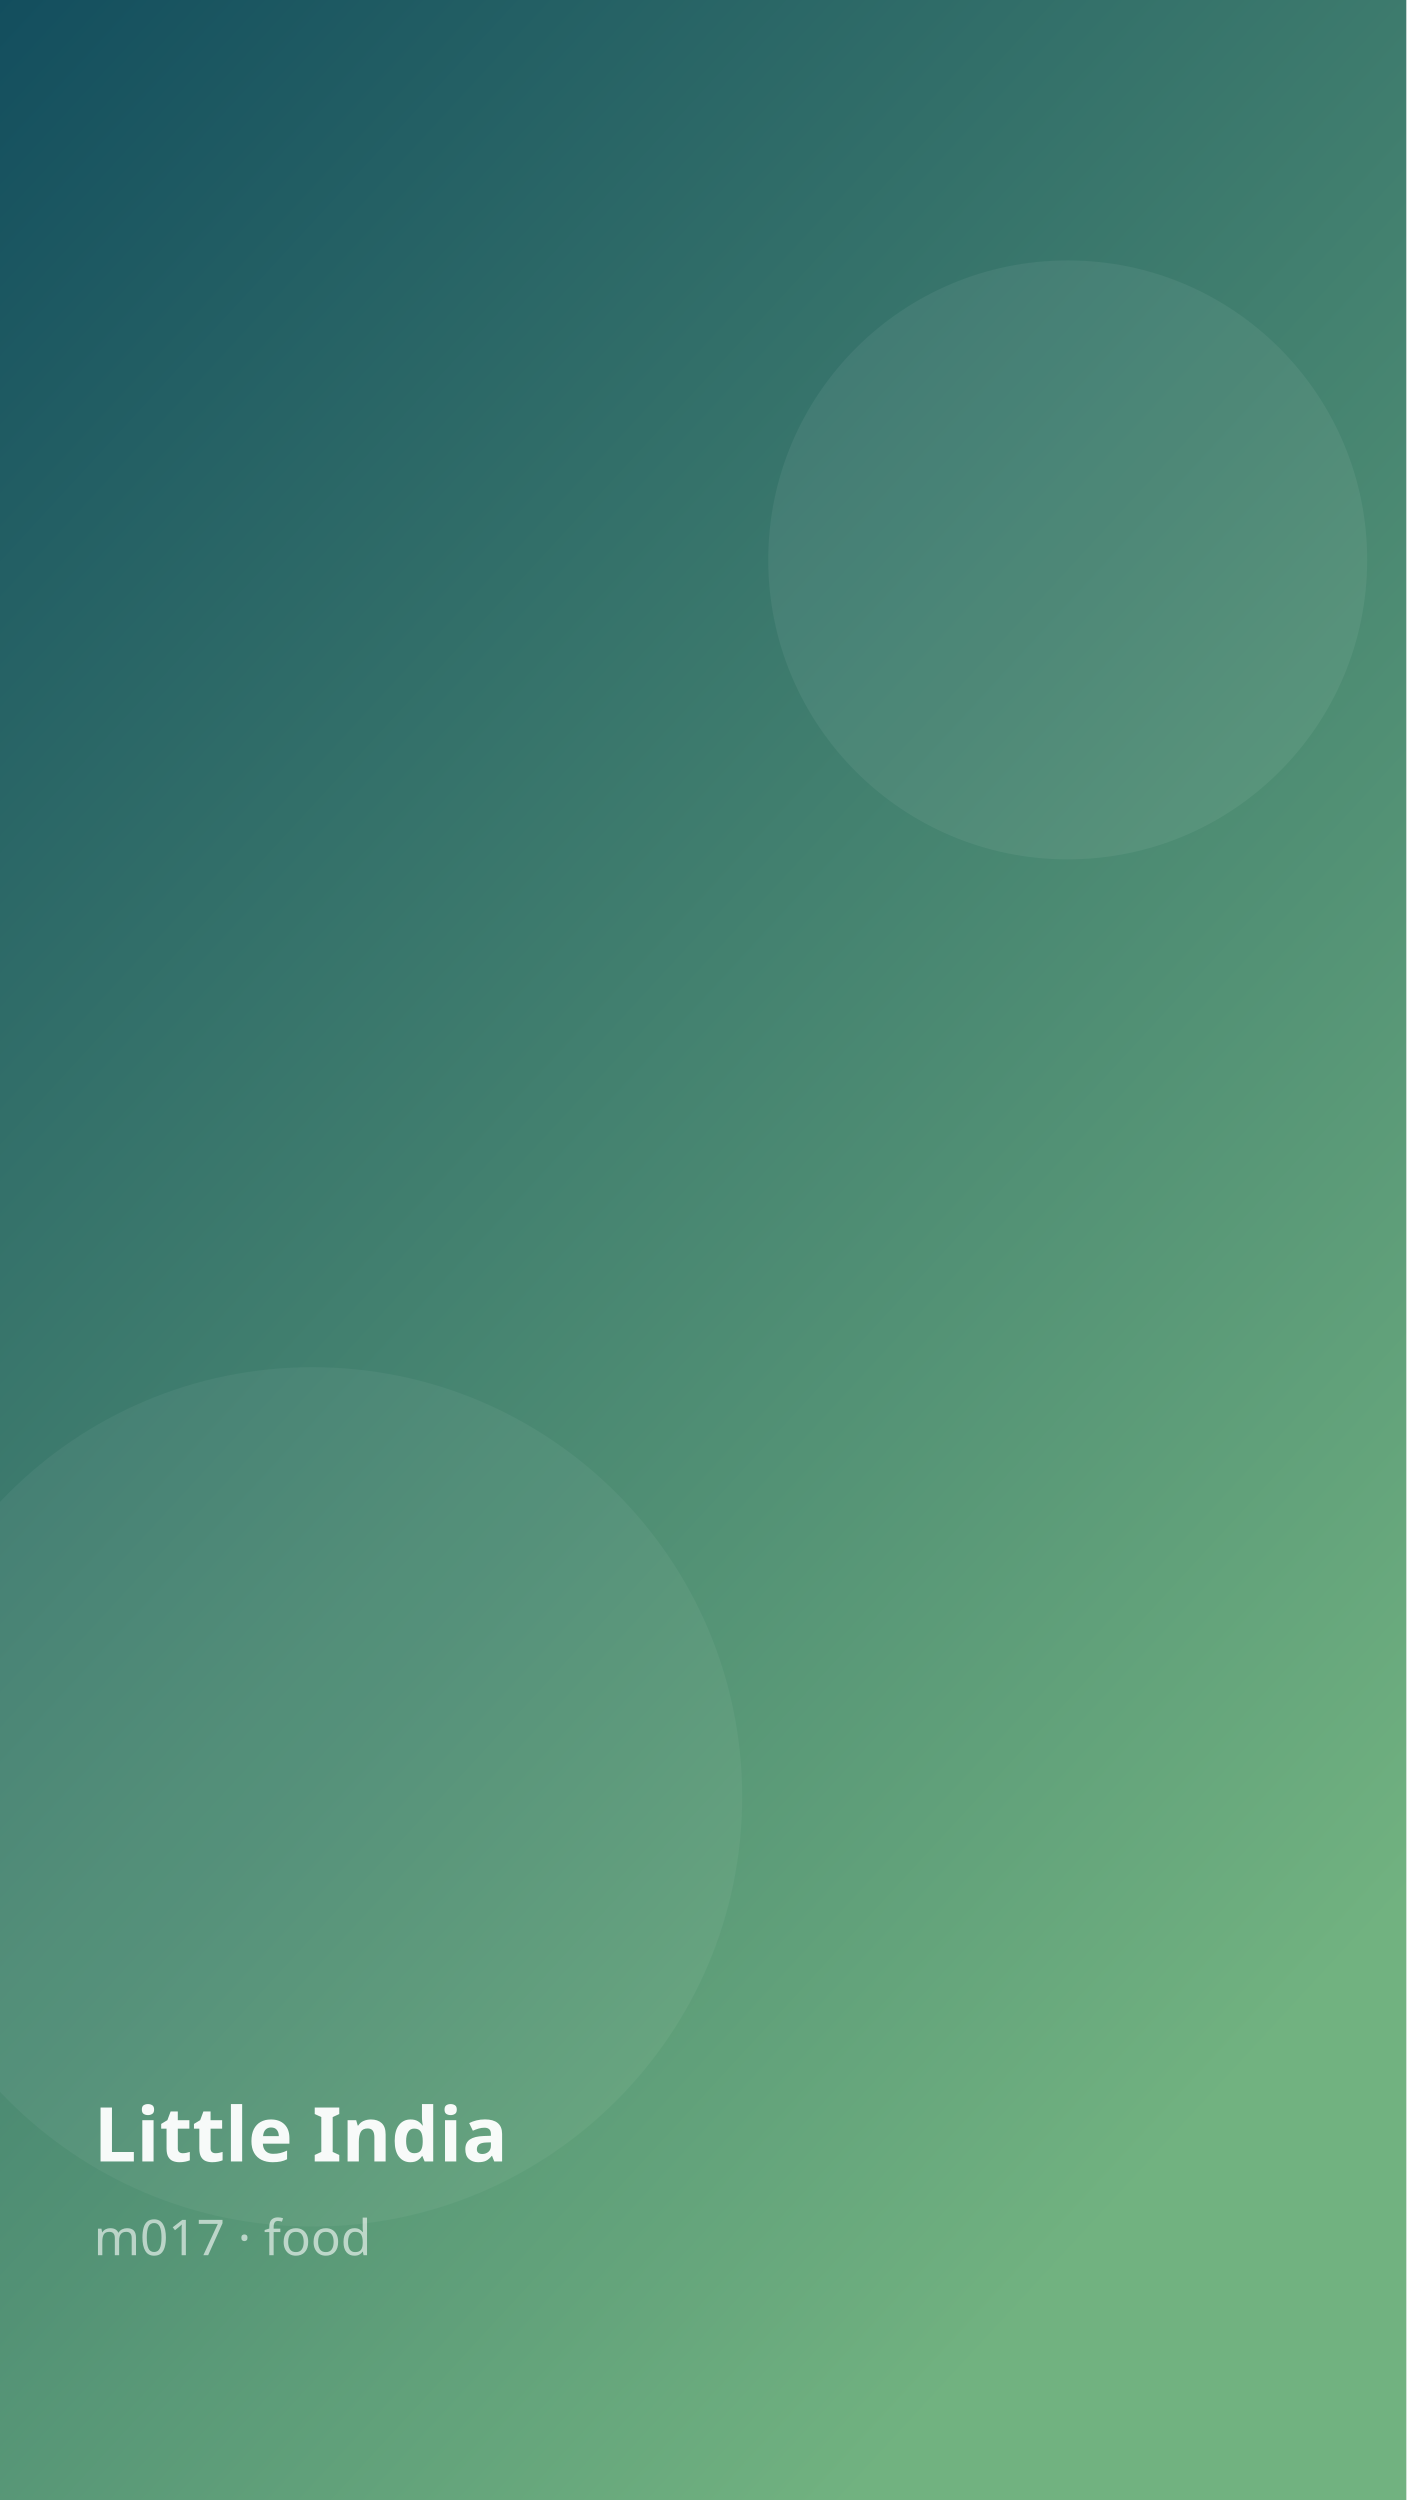
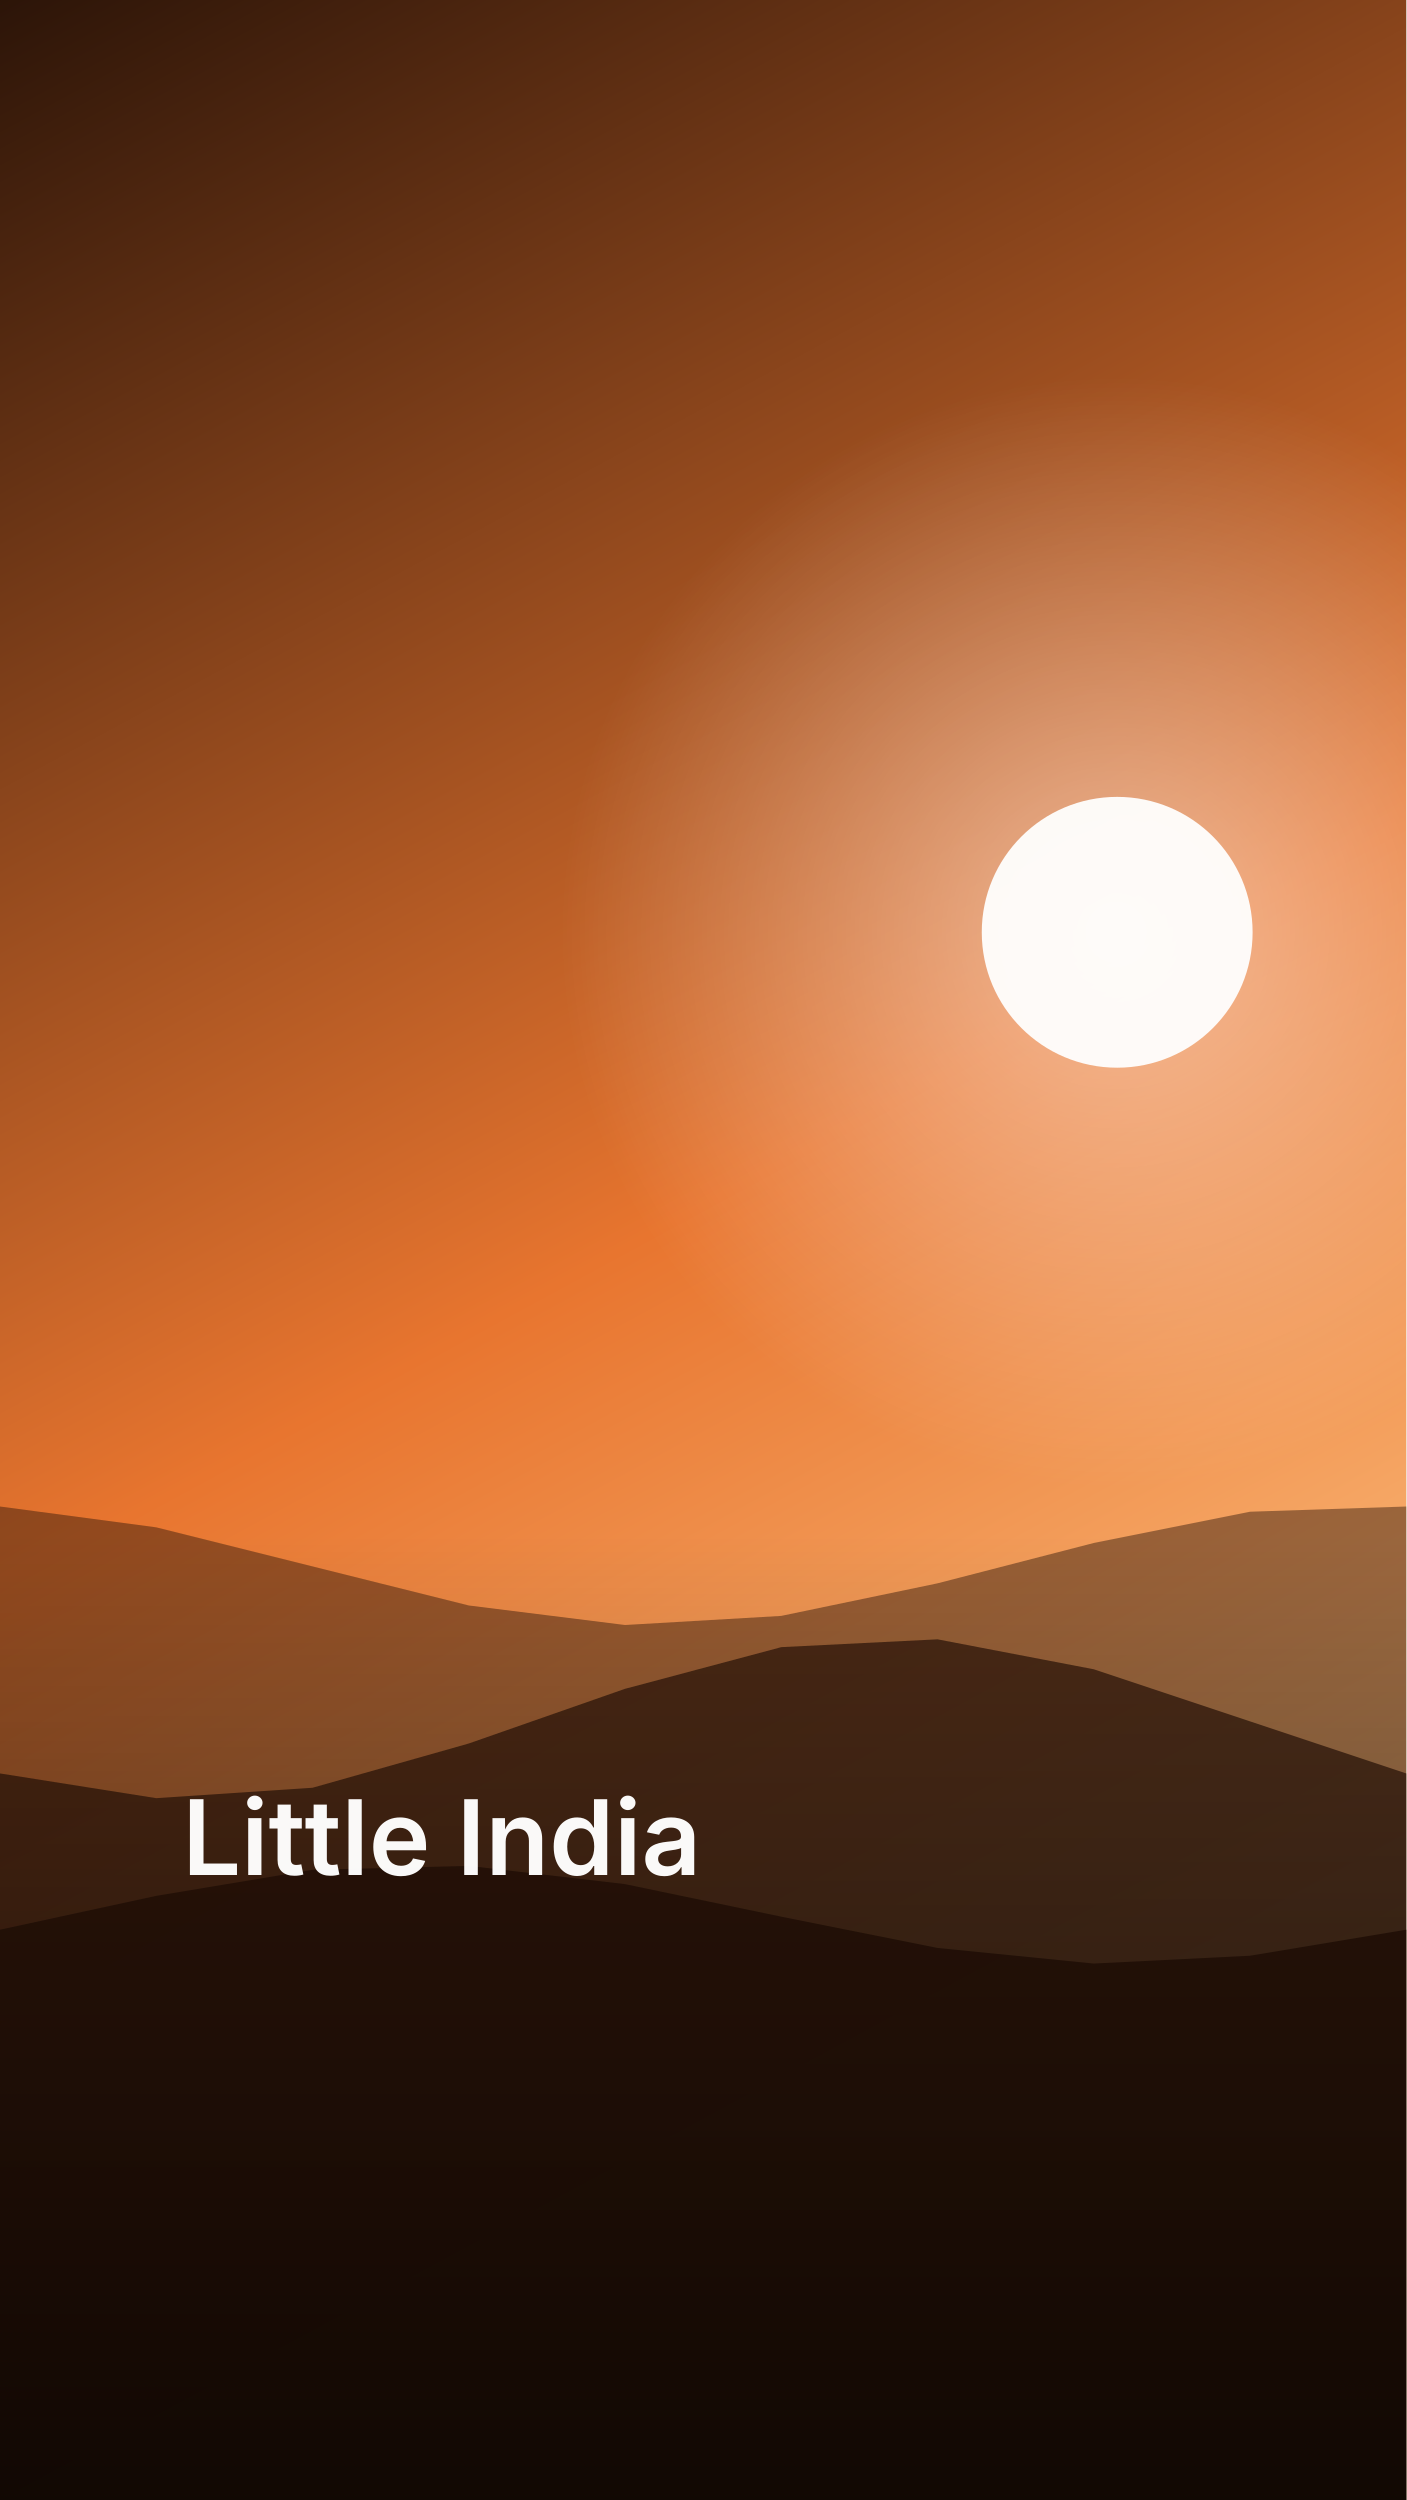
<svg xmlns="http://www.w3.org/2000/svg" width="1080" height="1920" viewBox="0 0 1080 1920">
  <defs>
-     <linearGradient id="g" x1="0" y1="0" x2="0.6" y2="1">
-       <stop offset="0%" stop-color="#134e5e" />
-       <stop offset="100%" stop-color="#71b280" />
+     <linearGradient id="sky" x1="0" y1="0" x2="0.3" y2="1">
+       <stop offset="0%" stop-color="#2b1408" />
+       <stop offset="58%" stop-color="#e8752f" />
+       <stop offset="100%" stop-color="#ffc98a" />
+     </linearGradient>
+     <radialGradient id="glow">
+       <stop offset="0%" stop-color="#fff" stop-opacity="0.5" />
+       <stop offset="100%" stop-color="#fff" stop-opacity="0" />
+     </radialGradient>
+     <linearGradient id="scrim" x1="0" y1="0" x2="0" y2="1">
+       <stop offset="0%" stop-color="#000" stop-opacity="0" />
+       <stop offset="100%" stop-color="#000" stop-opacity="0.62" />
    </linearGradient>
  </defs>
-   <rect width="1080" height="1920" fill="url(#g)" />
-   <circle cx="820" cy="430" r="230" fill="#fff" opacity="0.06" />
-   <circle cx="240" cy="1380" r="330" fill="#fff" opacity="0.05" />
-   <text x="72" y="1660" fill="#fff" opacity="0.95" font-family="system-ui,sans-serif" font-size="58" font-weight="600">Little India</text>
-   <text x="72" y="1732" fill="#fff" opacity="0.6" font-family="system-ui,sans-serif" font-size="38">m017 · food</text>
+   <rect width="1080" height="1920" fill="url(#sky)" />
+   <circle cx="858" cy="716" r="430" fill="url(#glow)" />
+   <circle cx="858" cy="716" r="104" fill="#fff" opacity="0.94" />
+   <path d="M0,1157 L120,1173 L240,1203 L360,1233 L480,1248 L600,1241 L720,1216 L840,1185 L960,1161 L1080,1157 L1080,1920 L0,1920 Z" fill="#2b1408" opacity="0.45" />
+   <path d="M0,1362 L120,1381 L240,1373 L360,1339 L480,1297 L600,1265 L720,1259 L840,1282 L960,1322 L1080,1362 L1080,1920 L0,1920 Z" fill="#2b1408" opacity="0.72" />
+   <path d="M0,1482 L120,1456 L240,1436 L360,1433 L480,1447 L600,1472 L720,1496 L840,1508 L960,1502 L1080,1482 L1080,1920 L0,1920 Z" fill="#2b1408" opacity="0.92" />
+   <rect y="1180" width="1080" height="740" fill="url(#scrim)" />
+   <text x="140" y="1440" fill="#fff" opacity="0.97" font-family="system-ui,-apple-system,sans-serif" font-size="80" font-weight="600">Little India</text>
</svg>
